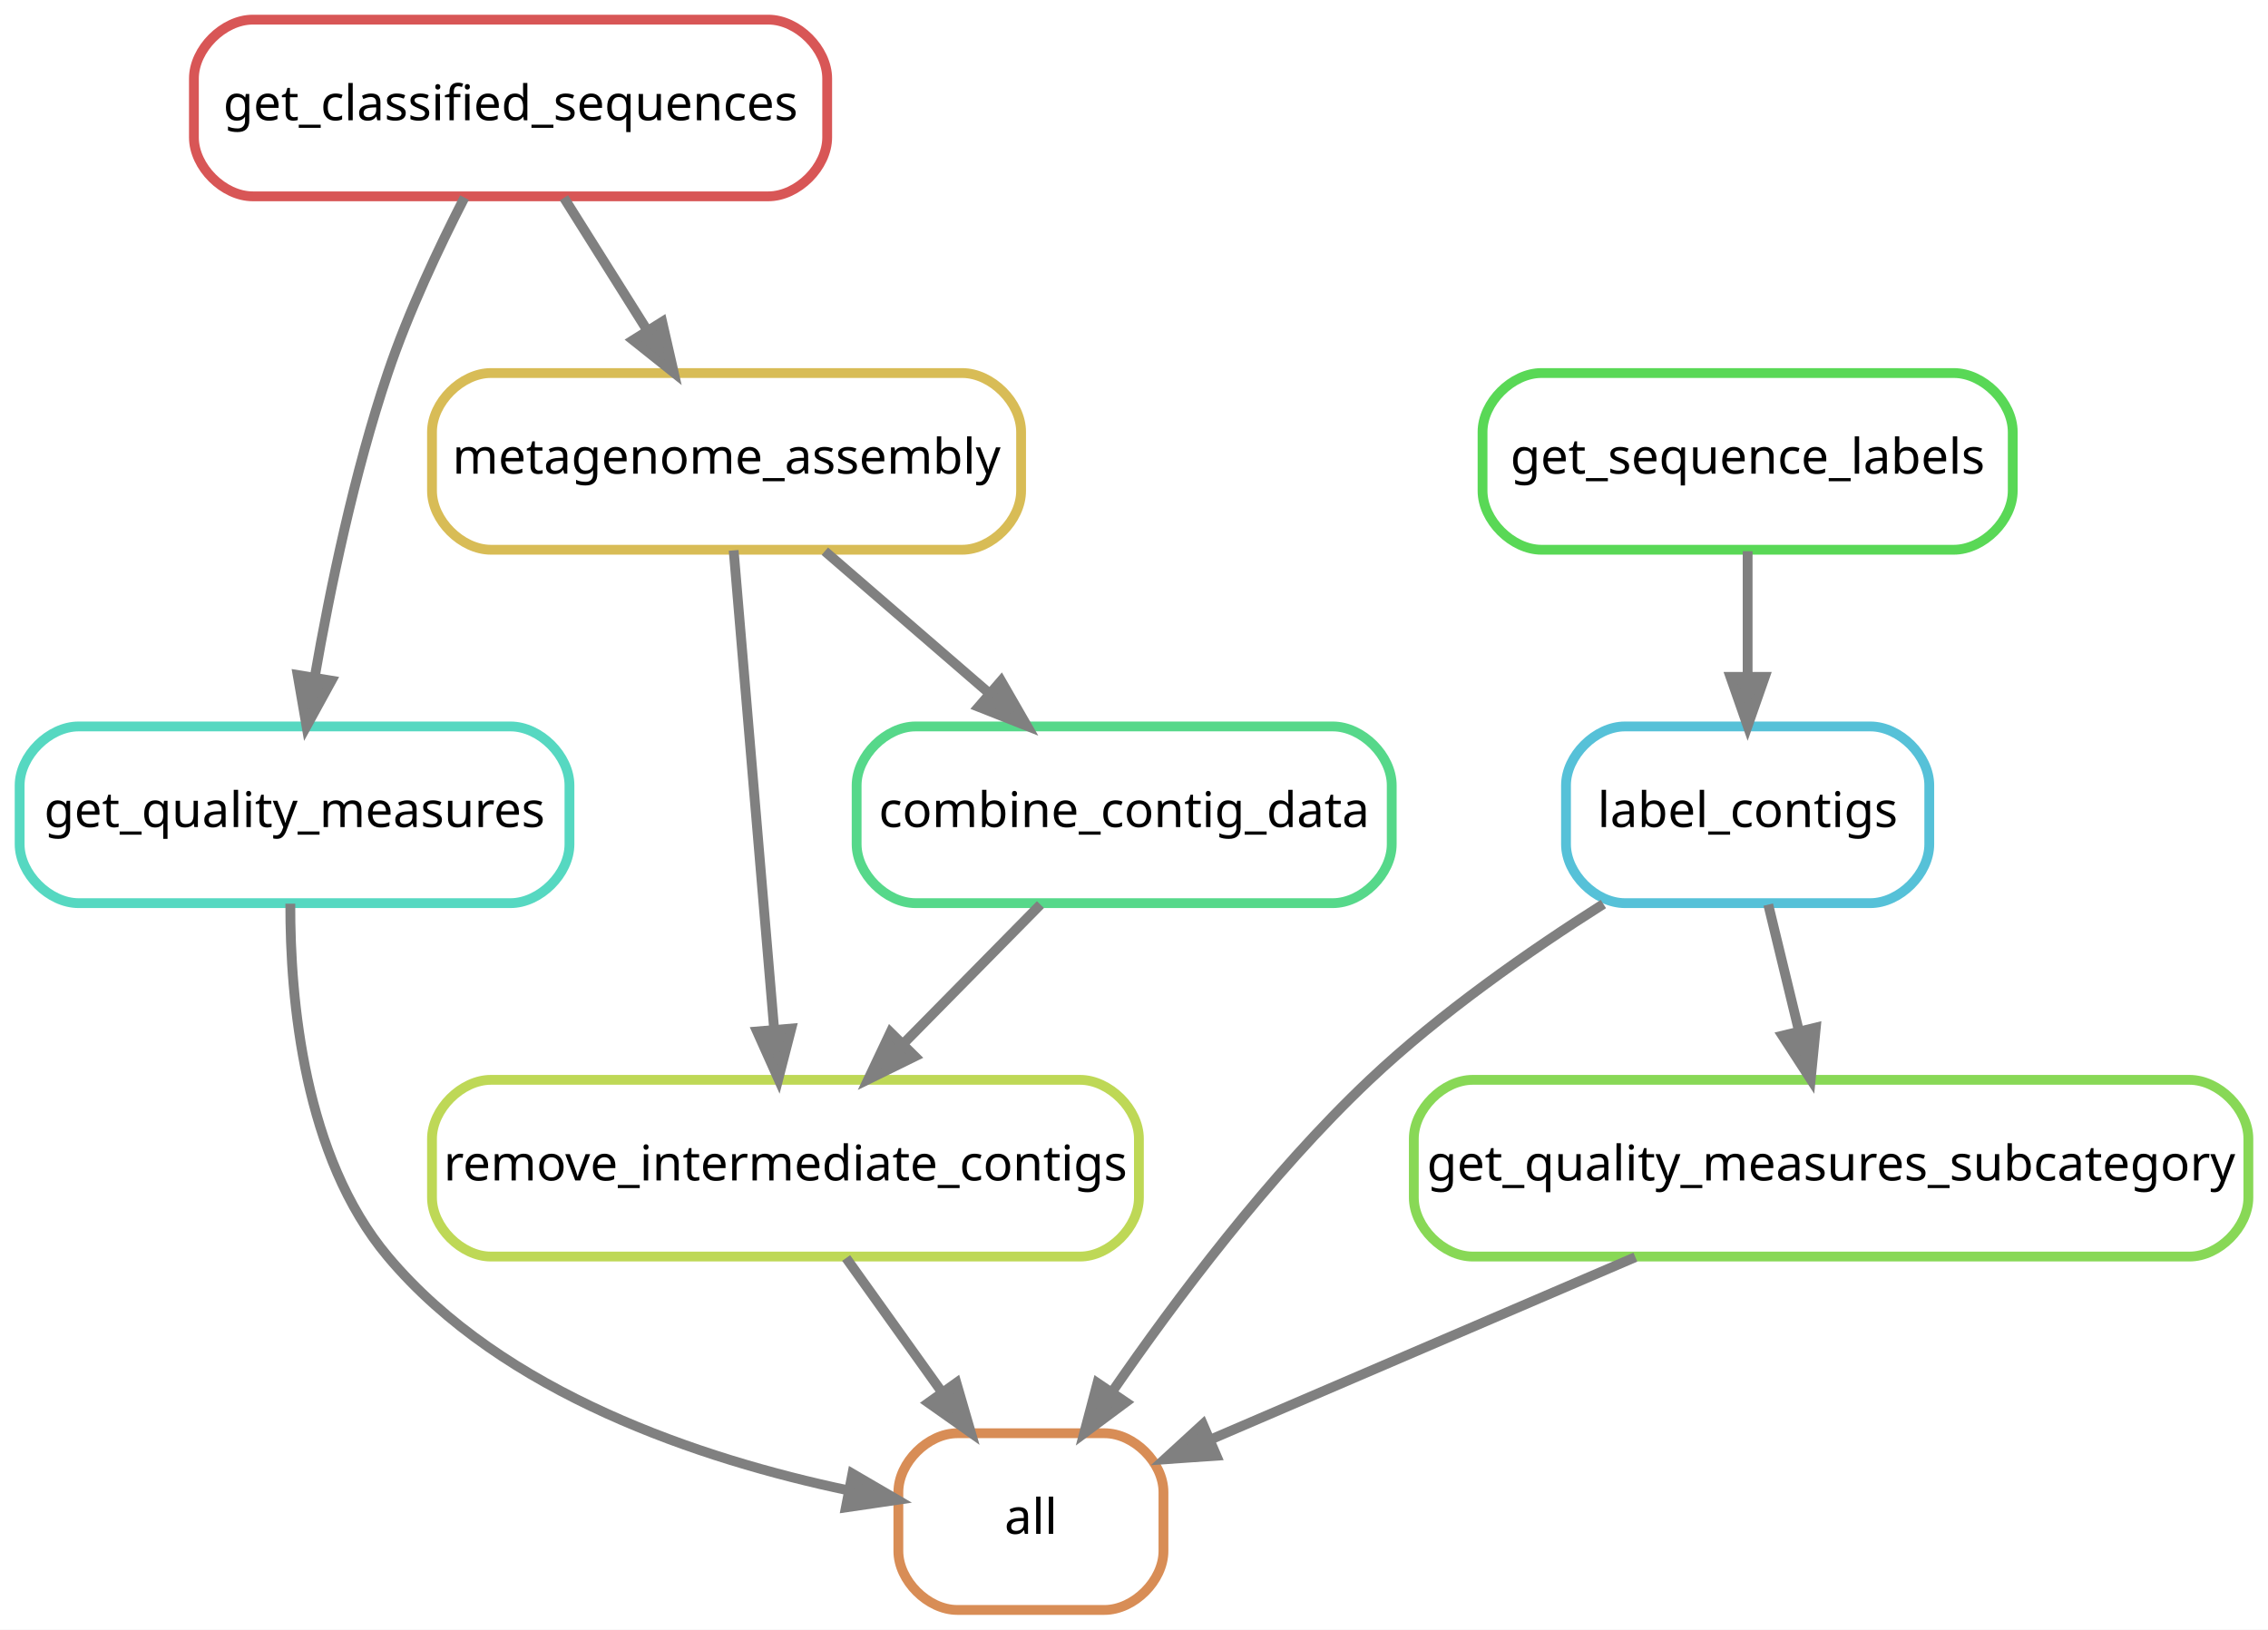
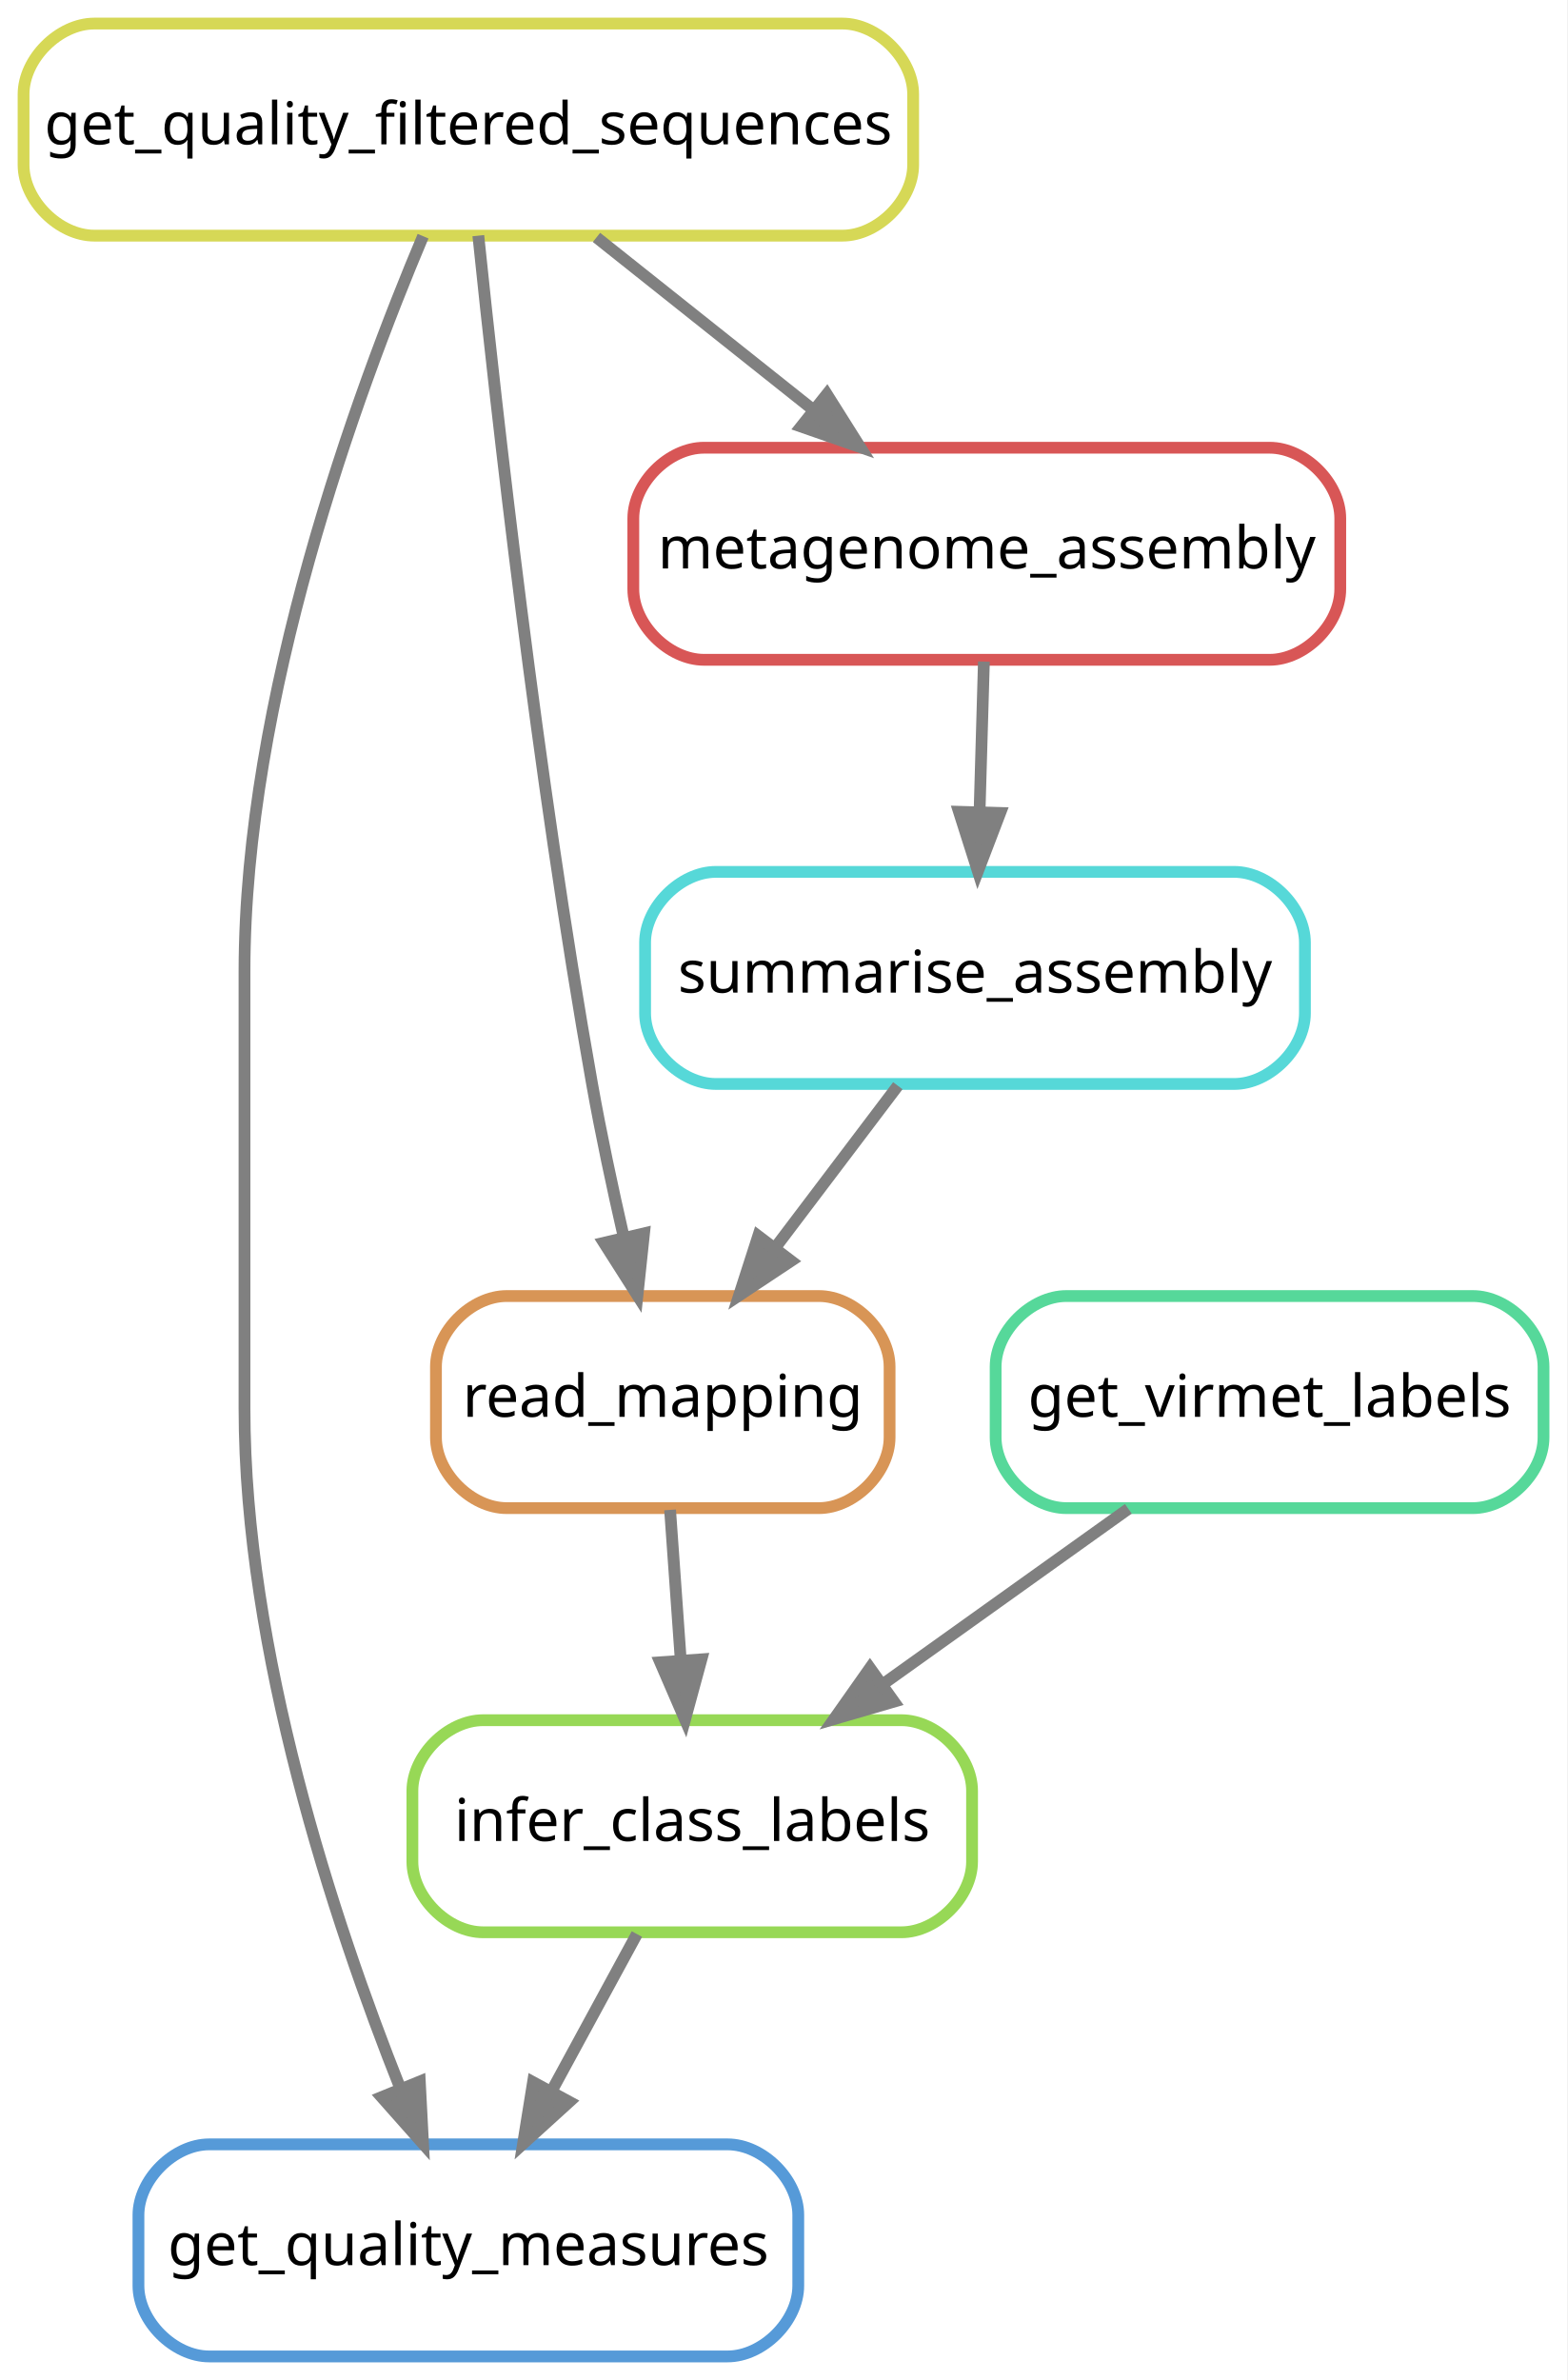
- <svg xmlns="http://www.w3.org/2000/svg" width="462pt" height="332pt" viewBox="0.00 0.00 462.00 332.00">
-   <g id="graph0" class="graph" transform="scale(1 1) rotate(0) translate(4 328)">
-     <polygon fill="white" stroke="transparent" points="-4,4 -4,-328 458,-328 458,4 -4,4" />
+ <svg xmlns="http://www.w3.org/2000/svg" width="266pt" height="404pt" viewBox="0.00 0.00 266.00 404.00">
+   <g id="graph0" class="graph" transform="scale(1 1) rotate(0) translate(4 400)">
+     <polygon fill="white" stroke="transparent" points="-4,4 -4,-400 262,-400 262,4 -4,4" />
    <g id="node1" class="node">
-       <path fill="none" stroke="#d88d56" stroke-width="2" d="M221,-36C221,-36 191,-36 191,-36 185,-36 179,-30 179,-24 179,-24 179,-12 179,-12 179,-6 185,0 191,0 191,0 221,0 221,0 227,0 233,-6 233,-12 233,-12 233,-24 233,-24 233,-30 227,-36 221,-36" />
-       <text text-anchor="middle" x="206" y="-15.5" font-family="sans" font-size="10.00">all</text>
+       <path fill="none" stroke="#569ad8" stroke-width="2" d="M119.5,-36C119.5,-36 31.5,-36 31.5,-36 25.5,-36 19.5,-30 19.5,-24 19.5,-24 19.5,-12 19.5,-12 19.5,-6 25.5,0 31.5,0 31.5,0 119.5,0 119.5,0 125.5,0 131.5,-6 131.5,-12 131.5,-12 131.5,-24 131.5,-24 131.5,-30 125.5,-36 119.5,-36" />
+       <text text-anchor="middle" x="75.5" y="-15.5" font-family="sans" font-size="10.00">get_quality_measures</text>
    </g>
    <g id="node2" class="node">
-       <path fill="none" stroke="#56d8c1" stroke-width="2" d="M100,-180C100,-180 12,-180 12,-180 6,-180 0,-174 0,-168 0,-168 0,-156 0,-156 0,-150 6,-144 12,-144 12,-144 100,-144 100,-144 106,-144 112,-150 112,-156 112,-156 112,-168 112,-168 112,-174 106,-180 100,-180" />
-       <text text-anchor="middle" x="56" y="-159.5" font-family="sans" font-size="10.00">get_quality_measures</text>
+       <path fill="none" stroke="#d6d856" stroke-width="2" d="M139,-396C139,-396 12,-396 12,-396 6,-396 0,-390 0,-384 0,-384 0,-372 0,-372 0,-366 6,-360 12,-360 12,-360 139,-360 139,-360 145,-360 151,-366 151,-372 151,-372 151,-384 151,-384 151,-390 145,-396 139,-396" />
+       <text text-anchor="middle" x="75.5" y="-375.5" font-family="sans" font-size="10.00">get_quality_filtered_sequences</text>
+     </g>
+     <g id="edge2" class="edge">
+       <path fill="none" stroke="grey" stroke-width="2" d="M67.81,-359.91C56.71,-333.62 37.5,-281.45 37.5,-235 37.5,-235 37.5,-235 37.5,-161 37.5,-119.63 52.73,-73.72 63.91,-45.61" />
+       <polygon fill="grey" stroke="grey" stroke-width="2" points="67.26,-46.67 67.81,-36.09 60.78,-44.02 67.26,-46.67" />
+     </g>
+     <g id="node4" class="node">
+       <path fill="none" stroke="#d89556" stroke-width="2" d="M135,-180C135,-180 82,-180 82,-180 76,-180 70,-174 70,-168 70,-168 70,-156 70,-156 70,-150 76,-144 82,-144 82,-144 135,-144 135,-144 141,-144 147,-150 147,-156 147,-156 147,-168 147,-168 147,-174 141,-180 135,-180" />
+       <text text-anchor="middle" x="108.5" y="-159.5" font-family="sans" font-size="10.00">read_mapping</text>
+     </g>
+     <g id="edge5" class="edge">
+       <path fill="none" stroke="grey" stroke-width="2" d="M77.19,-360C80.24,-330.55 87.21,-268.17 96.5,-216 98.01,-207.51 99.97,-198.33 101.87,-190.03" />
+       <polygon fill="grey" stroke="grey" stroke-width="2" points="105.32,-190.64 104.2,-180.1 98.51,-189.04 105.32,-190.64" />
+     </g>
+     <g id="node6" class="node">
+       <path fill="none" stroke="#d85656" stroke-width="2" d="M211.5,-324C211.5,-324 115.5,-324 115.5,-324 109.5,-324 103.5,-318 103.5,-312 103.5,-312 103.5,-300 103.5,-300 103.5,-294 109.5,-288 115.5,-288 115.5,-288 211.5,-288 211.5,-288 217.5,-288 223.5,-294 223.5,-300 223.5,-300 223.5,-312 223.5,-312 223.5,-318 217.5,-324 211.5,-324" />
+       <text text-anchor="middle" x="163.5" y="-303.5" font-family="sans" font-size="10.00">metagenome_assembly</text>
+     </g>
+     <g id="edge8" class="edge">
+       <path fill="none" stroke="grey" stroke-width="2" d="M97.25,-359.7C108.34,-350.88 121.97,-340.03 133.99,-330.47" />
+       <polygon fill="grey" stroke="grey" stroke-width="2" points="136.35,-333.07 142,-324.1 131.99,-327.59 136.35,-333.07" />
+     </g>
+     <g id="node3" class="node">
+       <path fill="none" stroke="#97d856" stroke-width="2" d="M149,-108C149,-108 78,-108 78,-108 72,-108 66,-102 66,-96 66,-96 66,-84 66,-84 66,-78 72,-72 78,-72 78,-72 149,-72 149,-72 155,-72 161,-78 161,-84 161,-84 161,-96 161,-96 161,-102 155,-108 149,-108" />
+       <text text-anchor="middle" x="113.5" y="-87.5" font-family="sans" font-size="10.00">infer_class_labels</text>
    </g>
    <g id="edge1" class="edge">
-       <path fill="none" stroke="grey" stroke-width="2" d="M55.14,-143.89C55.08,-124.31 57.93,-92.33 75,-72 98.49,-44.01 138.99,-30.65 168.76,-24.37" />
-       <polygon fill="grey" stroke="grey" stroke-width="2" points="169.64,-27.77 178.79,-22.43 168.31,-20.89 169.64,-27.77" />
+       <path fill="none" stroke="grey" stroke-width="2" d="M104.11,-71.7C99.74,-63.64 94.44,-53.89 89.6,-44.98" />
+       <polygon fill="grey" stroke="grey" stroke-width="2" points="92.63,-43.22 84.79,-36.1 86.48,-46.56 92.63,-43.22" />
    </g>
-     <g id="node3" class="node">
-       <path fill="none" stroke="#d85656" stroke-width="2" d="M152.5,-324C152.5,-324 47.5,-324 47.5,-324 41.5,-324 35.5,-318 35.5,-312 35.5,-312 35.5,-300 35.5,-300 35.5,-294 41.5,-288 47.5,-288 47.5,-288 152.5,-288 152.5,-288 158.5,-288 164.5,-294 164.5,-300 164.5,-300 164.5,-312 164.5,-312 164.5,-318 158.5,-324 152.5,-324" />
-       <text text-anchor="middle" x="100" y="-303.5" font-family="sans" font-size="10.00">get_classified_sequences</text>
-     </g>
-     <g id="edge5" class="edge">
-       <path fill="none" stroke="grey" stroke-width="2" d="M90.62,-287.75C85.41,-277.59 79.16,-264.34 75,-252 68.15,-231.7 63.22,-207.93 60.11,-190.06" />
-       <polygon fill="grey" stroke="grey" stroke-width="2" points="63.53,-189.33 58.44,-180.04 56.63,-190.48 63.53,-189.33" />
-     </g>
-     <g id="node8" class="node">
-       <path fill="none" stroke="#d8bc56" stroke-width="2" d="M192,-252C192,-252 96,-252 96,-252 90,-252 84,-246 84,-240 84,-240 84,-228 84,-228 84,-222 90,-216 96,-216 96,-216 192,-216 192,-216 198,-216 204,-222 204,-228 204,-228 204,-240 204,-240 204,-246 198,-252 192,-252" />
-       <text text-anchor="middle" x="144" y="-231.5" font-family="sans" font-size="10.00">metagenome_assembly</text>
-     </g>
-     <g id="edge10" class="edge">
-       <path fill="none" stroke="grey" stroke-width="2" d="M110.88,-287.7C115.99,-279.56 122.2,-269.69 127.84,-260.7" />
-       <polygon fill="grey" stroke="grey" stroke-width="2" points="130.89,-262.43 133.25,-252.1 124.96,-258.71 130.89,-262.43" />
-     </g>
-     <g id="node4" class="node">
-       <path fill="none" stroke="#88d856" stroke-width="2" d="M442,-108C442,-108 296,-108 296,-108 290,-108 284,-102 284,-96 284,-96 284,-84 284,-84 284,-78 290,-72 296,-72 296,-72 442,-72 442,-72 448,-72 454,-78 454,-84 454,-84 454,-96 454,-96 454,-102 448,-108 442,-108" />
-       <text text-anchor="middle" x="369" y="-87.5" font-family="sans" font-size="10.00">get_quality_measures_subcategory</text>
-     </g>
-     <g id="edge2" class="edge">
-       <path fill="none" stroke="grey" stroke-width="2" d="M329.13,-71.88C302.72,-60.53 268.34,-45.77 242.62,-34.73" />
-       <polygon fill="grey" stroke="grey" stroke-width="2" points="243.79,-31.42 233.22,-30.69 241.03,-37.85 243.79,-31.42" />
+     <g id="edge4" class="edge">
+       <path fill="none" stroke="grey" stroke-width="2" d="M109.74,-143.7C110.29,-135.98 110.95,-126.71 111.56,-118.11" />
+       <polygon fill="grey" stroke="grey" stroke-width="2" points="115.06,-118.33 112.28,-108.1 108.07,-117.83 115.06,-118.33" />
    </g>
    <g id="node5" class="node">
-       <path fill="none" stroke="#56c1d8" stroke-width="2" d="M377,-180C377,-180 327,-180 327,-180 321,-180 315,-174 315,-168 315,-168 315,-156 315,-156 315,-150 321,-144 327,-144 327,-144 377,-144 377,-144 383,-144 389,-150 389,-156 389,-156 389,-168 389,-168 389,-174 383,-180 377,-180" />
-       <text text-anchor="middle" x="352" y="-159.5" font-family="sans" font-size="10.00">label_contigs</text>
+       <path fill="none" stroke="#56d8d8" stroke-width="2" d="M205.5,-252C205.5,-252 117.5,-252 117.5,-252 111.5,-252 105.5,-246 105.5,-240 105.5,-240 105.5,-228 105.5,-228 105.5,-222 111.5,-216 117.5,-216 117.5,-216 205.5,-216 205.5,-216 211.5,-216 217.5,-222 217.5,-228 217.5,-228 217.5,-240 217.5,-240 217.5,-246 211.5,-252 205.5,-252" />
+       <text text-anchor="middle" x="161.5" y="-231.5" font-family="sans" font-size="10.00">summarise_assembly</text>
+     </g>
+     <g id="edge6" class="edge">
+       <path fill="none" stroke="grey" stroke-width="2" d="M148.4,-215.7C142.11,-207.39 134.45,-197.28 127.54,-188.14" />
+       <polygon fill="grey" stroke="grey" stroke-width="2" points="130.28,-185.96 121.45,-180.1 124.7,-190.19 130.28,-185.96" />
+     </g>
+     <g id="edge7" class="edge">
+       <path fill="none" stroke="grey" stroke-width="2" d="M163.01,-287.7C162.79,-279.98 162.52,-270.71 162.27,-262.11" />
+       <polygon fill="grey" stroke="grey" stroke-width="2" points="165.77,-262 161.99,-252.1 158.78,-262.2 165.77,-262" />
+     </g>
+     <g id="node7" class="node">
+       <path fill="none" stroke="#56d89a" stroke-width="2" d="M246,-180C246,-180 177,-180 177,-180 171,-180 165,-174 165,-168 165,-168 165,-156 165,-156 165,-150 171,-144 177,-144 177,-144 246,-144 246,-144 252,-144 258,-150 258,-156 258,-156 258,-168 258,-168 258,-174 252,-180 246,-180" />
+       <text text-anchor="middle" x="211.5" y="-159.5" font-family="sans" font-size="10.00">get_virmet_labels</text>
    </g>
    <g id="edge3" class="edge">
-       <path fill="none" stroke="grey" stroke-width="2" d="M322.62,-143.82C307.55,-134.27 289.39,-121.6 275,-108 254.64,-88.76 235.45,-63.17 222.5,-44.37" />
-       <polygon fill="grey" stroke="grey" stroke-width="2" points="225.34,-42.32 216.84,-36 219.55,-46.24 225.34,-42.32" />
-     </g>
-     <g id="edge6" class="edge">
-       <path fill="none" stroke="grey" stroke-width="2" d="M356.2,-143.7C358.1,-135.9 360.38,-126.51 362.48,-117.83" />
-       <polygon fill="grey" stroke="grey" stroke-width="2" points="365.89,-118.65 364.85,-108.1 359.08,-117 365.89,-118.65" />
-     </g>
-     <g id="node6" class="node">
-       <path fill="none" stroke="#59d856" stroke-width="2" d="M394,-252C394,-252 310,-252 310,-252 304,-252 298,-246 298,-240 298,-240 298,-228 298,-228 298,-222 304,-216 310,-216 310,-216 394,-216 394,-216 400,-216 406,-222 406,-228 406,-228 406,-240 406,-240 406,-246 400,-252 394,-252" />
-       <text text-anchor="middle" x="352" y="-231.5" font-family="sans" font-size="10.00">get_sequence_labels</text>
-     </g>
-     <g id="edge7" class="edge">
-       <path fill="none" stroke="grey" stroke-width="2" d="M352,-215.7C352,-207.98 352,-198.71 352,-190.11" />
-       <polygon fill="grey" stroke="grey" stroke-width="2" points="355.5,-190.1 352,-180.1 348.5,-190.1 355.5,-190.1" />
-     </g>
-     <g id="node7" class="node">
-       <path fill="none" stroke="#bed856" stroke-width="2" d="M216,-108C216,-108 96,-108 96,-108 90,-108 84,-102 84,-96 84,-96 84,-84 84,-84 84,-78 90,-72 96,-72 96,-72 216,-72 216,-72 222,-72 228,-78 228,-84 228,-84 228,-96 228,-96 228,-102 222,-108 216,-108" />
-       <text text-anchor="middle" x="156" y="-87.5" font-family="sans" font-size="10.00">remove_intermediate_contigs</text>
-     </g>
-     <g id="edge4" class="edge">
-       <path fill="none" stroke="grey" stroke-width="2" d="M168.36,-71.7C174.23,-63.47 181.37,-53.48 187.84,-44.42" />
-       <polygon fill="grey" stroke="grey" stroke-width="2" points="190.82,-46.28 193.78,-36.1 185.12,-42.21 190.82,-46.28" />
-     </g>
-     <g id="edge8" class="edge">
-       <path fill="none" stroke="grey" stroke-width="2" d="M145.45,-215.87C147.49,-191.67 151.25,-147.21 153.69,-118.39" />
-       <polygon fill="grey" stroke="grey" stroke-width="2" points="157.19,-118.45 154.55,-108.19 150.22,-117.86 157.19,-118.45" />
-     </g>
-     <g id="node9" class="node">
-       <path fill="none" stroke="#56d88a" stroke-width="2" d="M267.5,-180C267.5,-180 182.5,-180 182.5,-180 176.5,-180 170.5,-174 170.5,-168 170.5,-168 170.5,-156 170.5,-156 170.5,-150 176.5,-144 182.5,-144 182.5,-144 267.5,-144 267.5,-144 273.5,-144 279.5,-150 279.5,-156 279.5,-156 279.5,-168 279.5,-168 279.5,-174 273.5,-180 267.5,-180" />
-       <text text-anchor="middle" x="225" y="-159.5" font-family="sans" font-size="10.00">combine_contig_data</text>
-     </g>
-     <g id="edge11" class="edge">
-       <path fill="none" stroke="grey" stroke-width="2" d="M164.02,-215.7C174.13,-206.97 186.54,-196.24 197.52,-186.75" />
-       <polygon fill="grey" stroke="grey" stroke-width="2" points="199.93,-189.29 205.21,-180.1 195.35,-183.99 199.93,-189.29" />
-     </g>
-     <g id="edge9" class="edge">
-       <path fill="none" stroke="grey" stroke-width="2" d="M207.94,-143.7C199.5,-135.14 189.18,-124.66 179.96,-115.3" />
-       <polygon fill="grey" stroke="grey" stroke-width="2" points="182.37,-112.77 172.86,-108.1 177.39,-117.68 182.37,-112.77" />
+       <path fill="none" stroke="grey" stroke-width="2" d="M187.53,-143.88C174.95,-134.89 159.37,-123.76 145.75,-114.03" />
+       <polygon fill="grey" stroke="grey" stroke-width="2" points="147.74,-111.15 137.57,-108.19 143.67,-116.85 147.74,-111.15" />
    </g>
  </g>
</svg>
